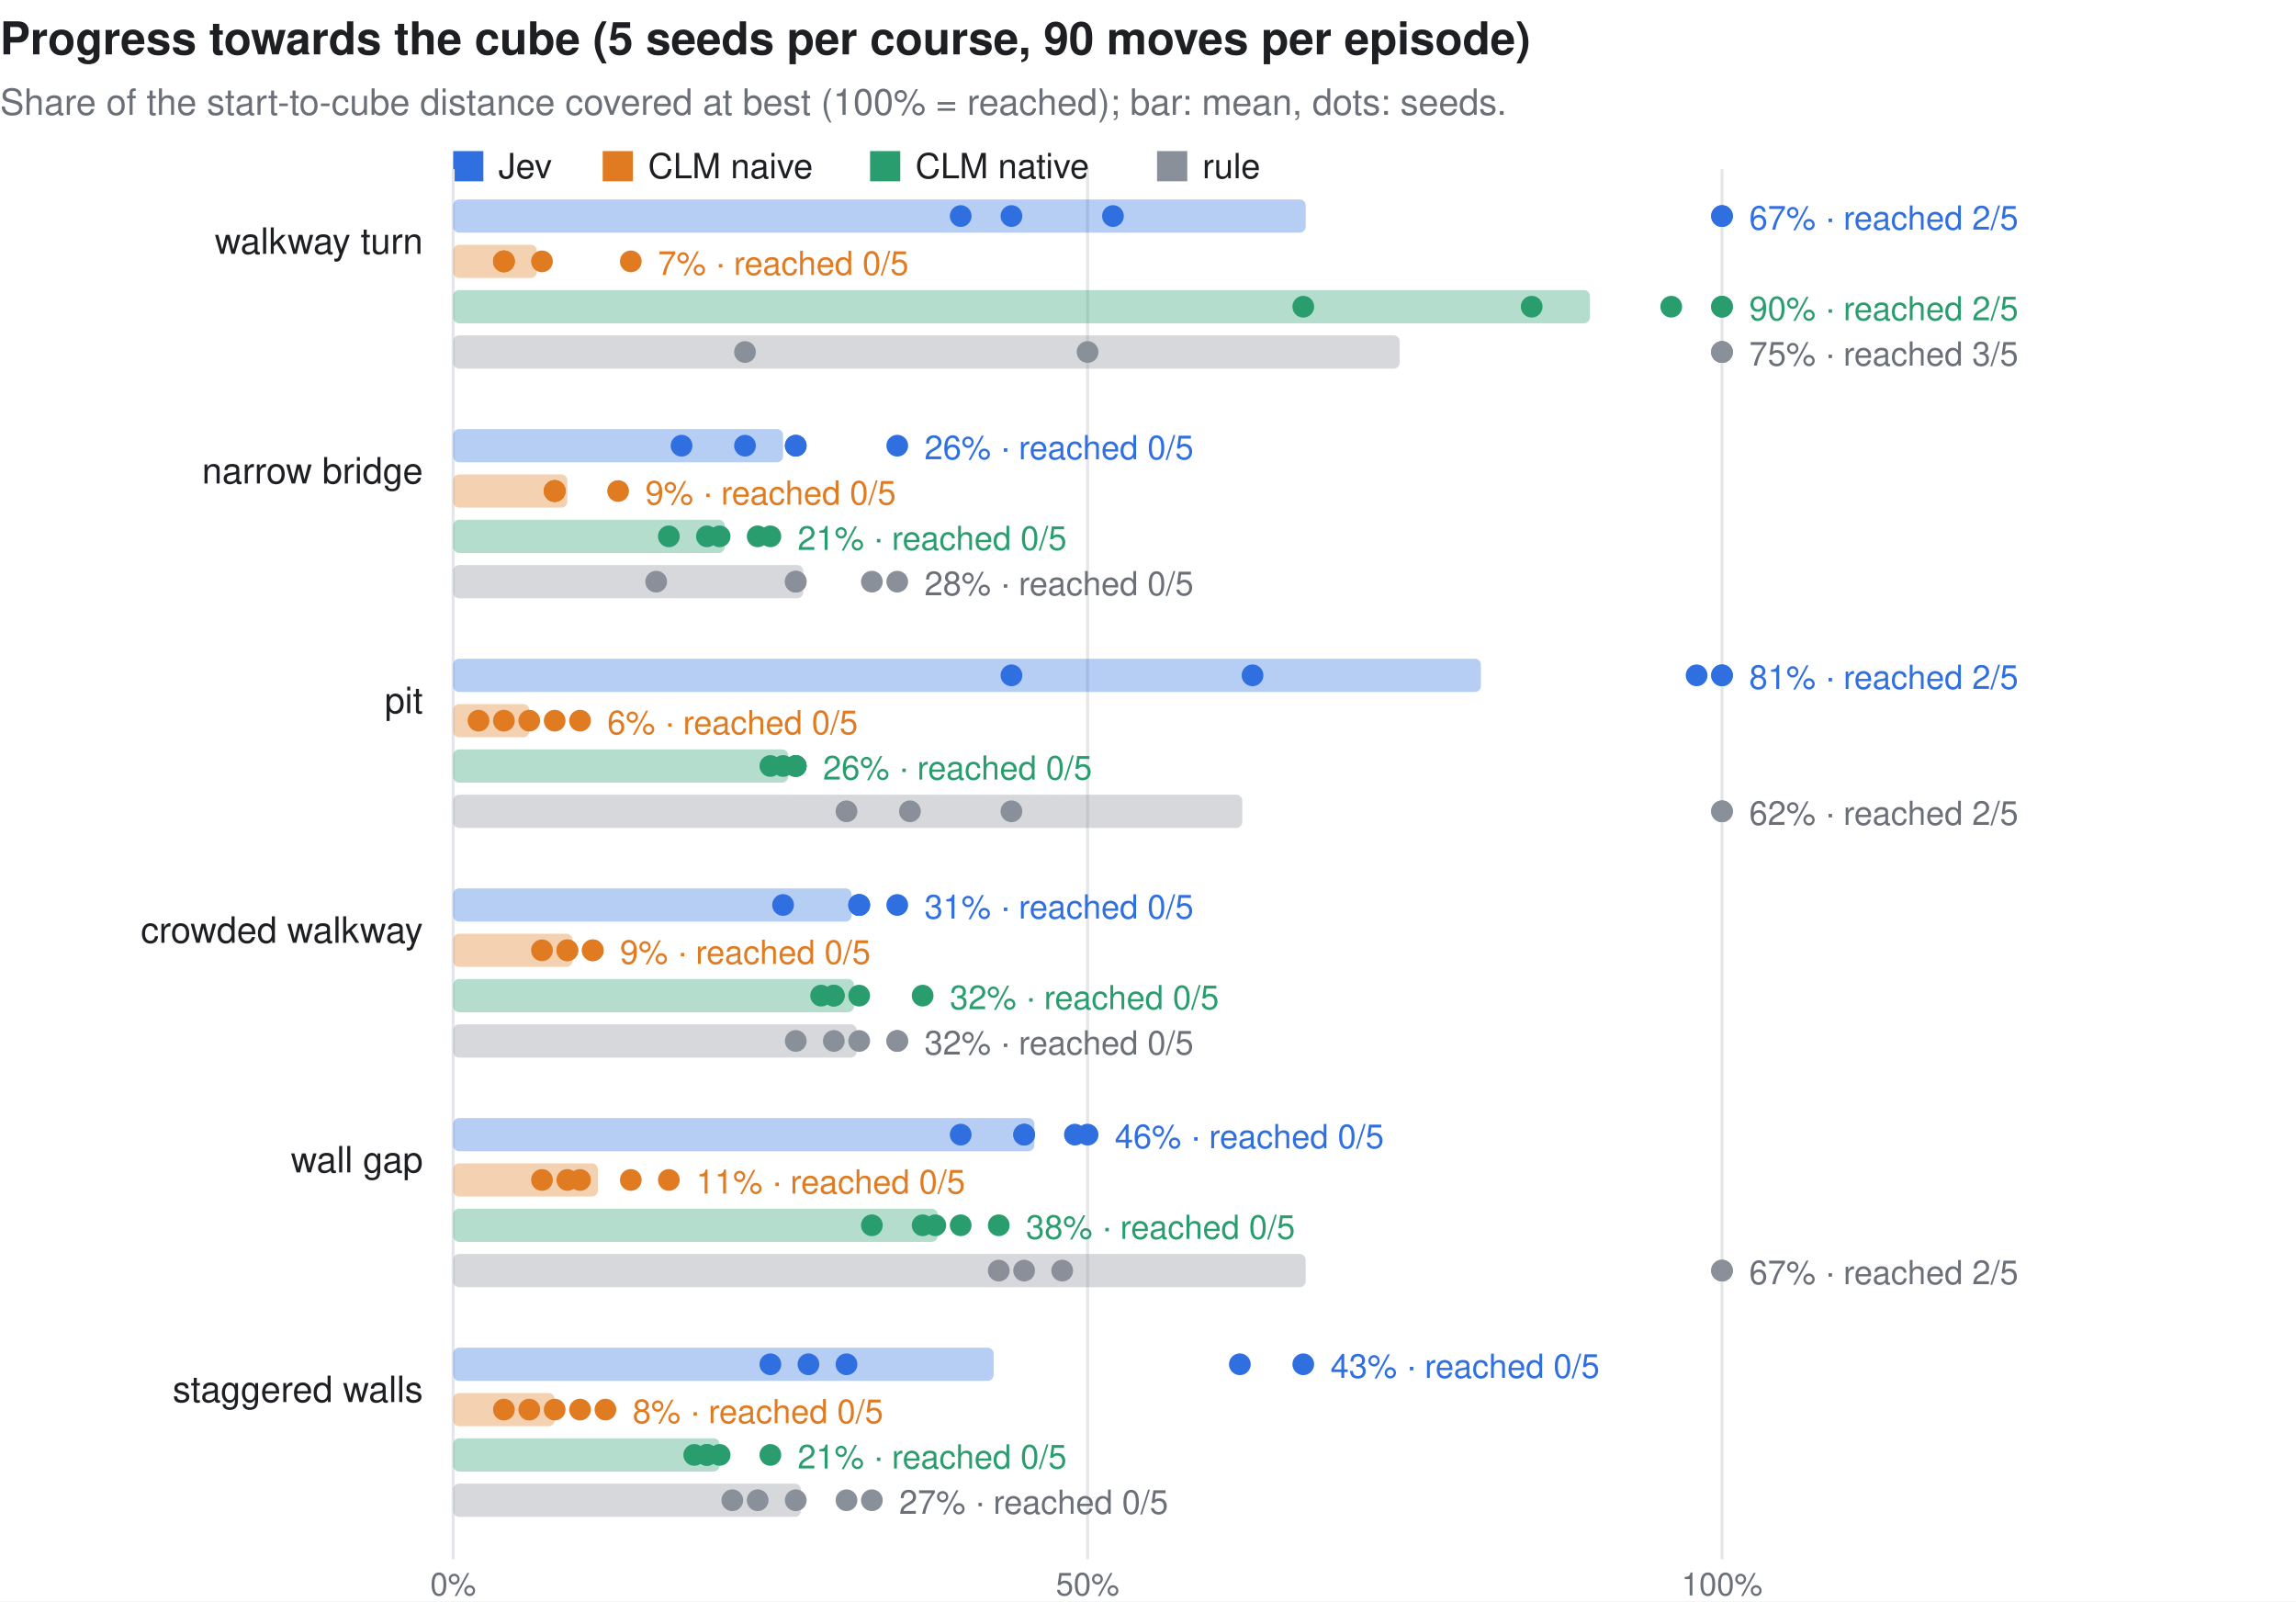
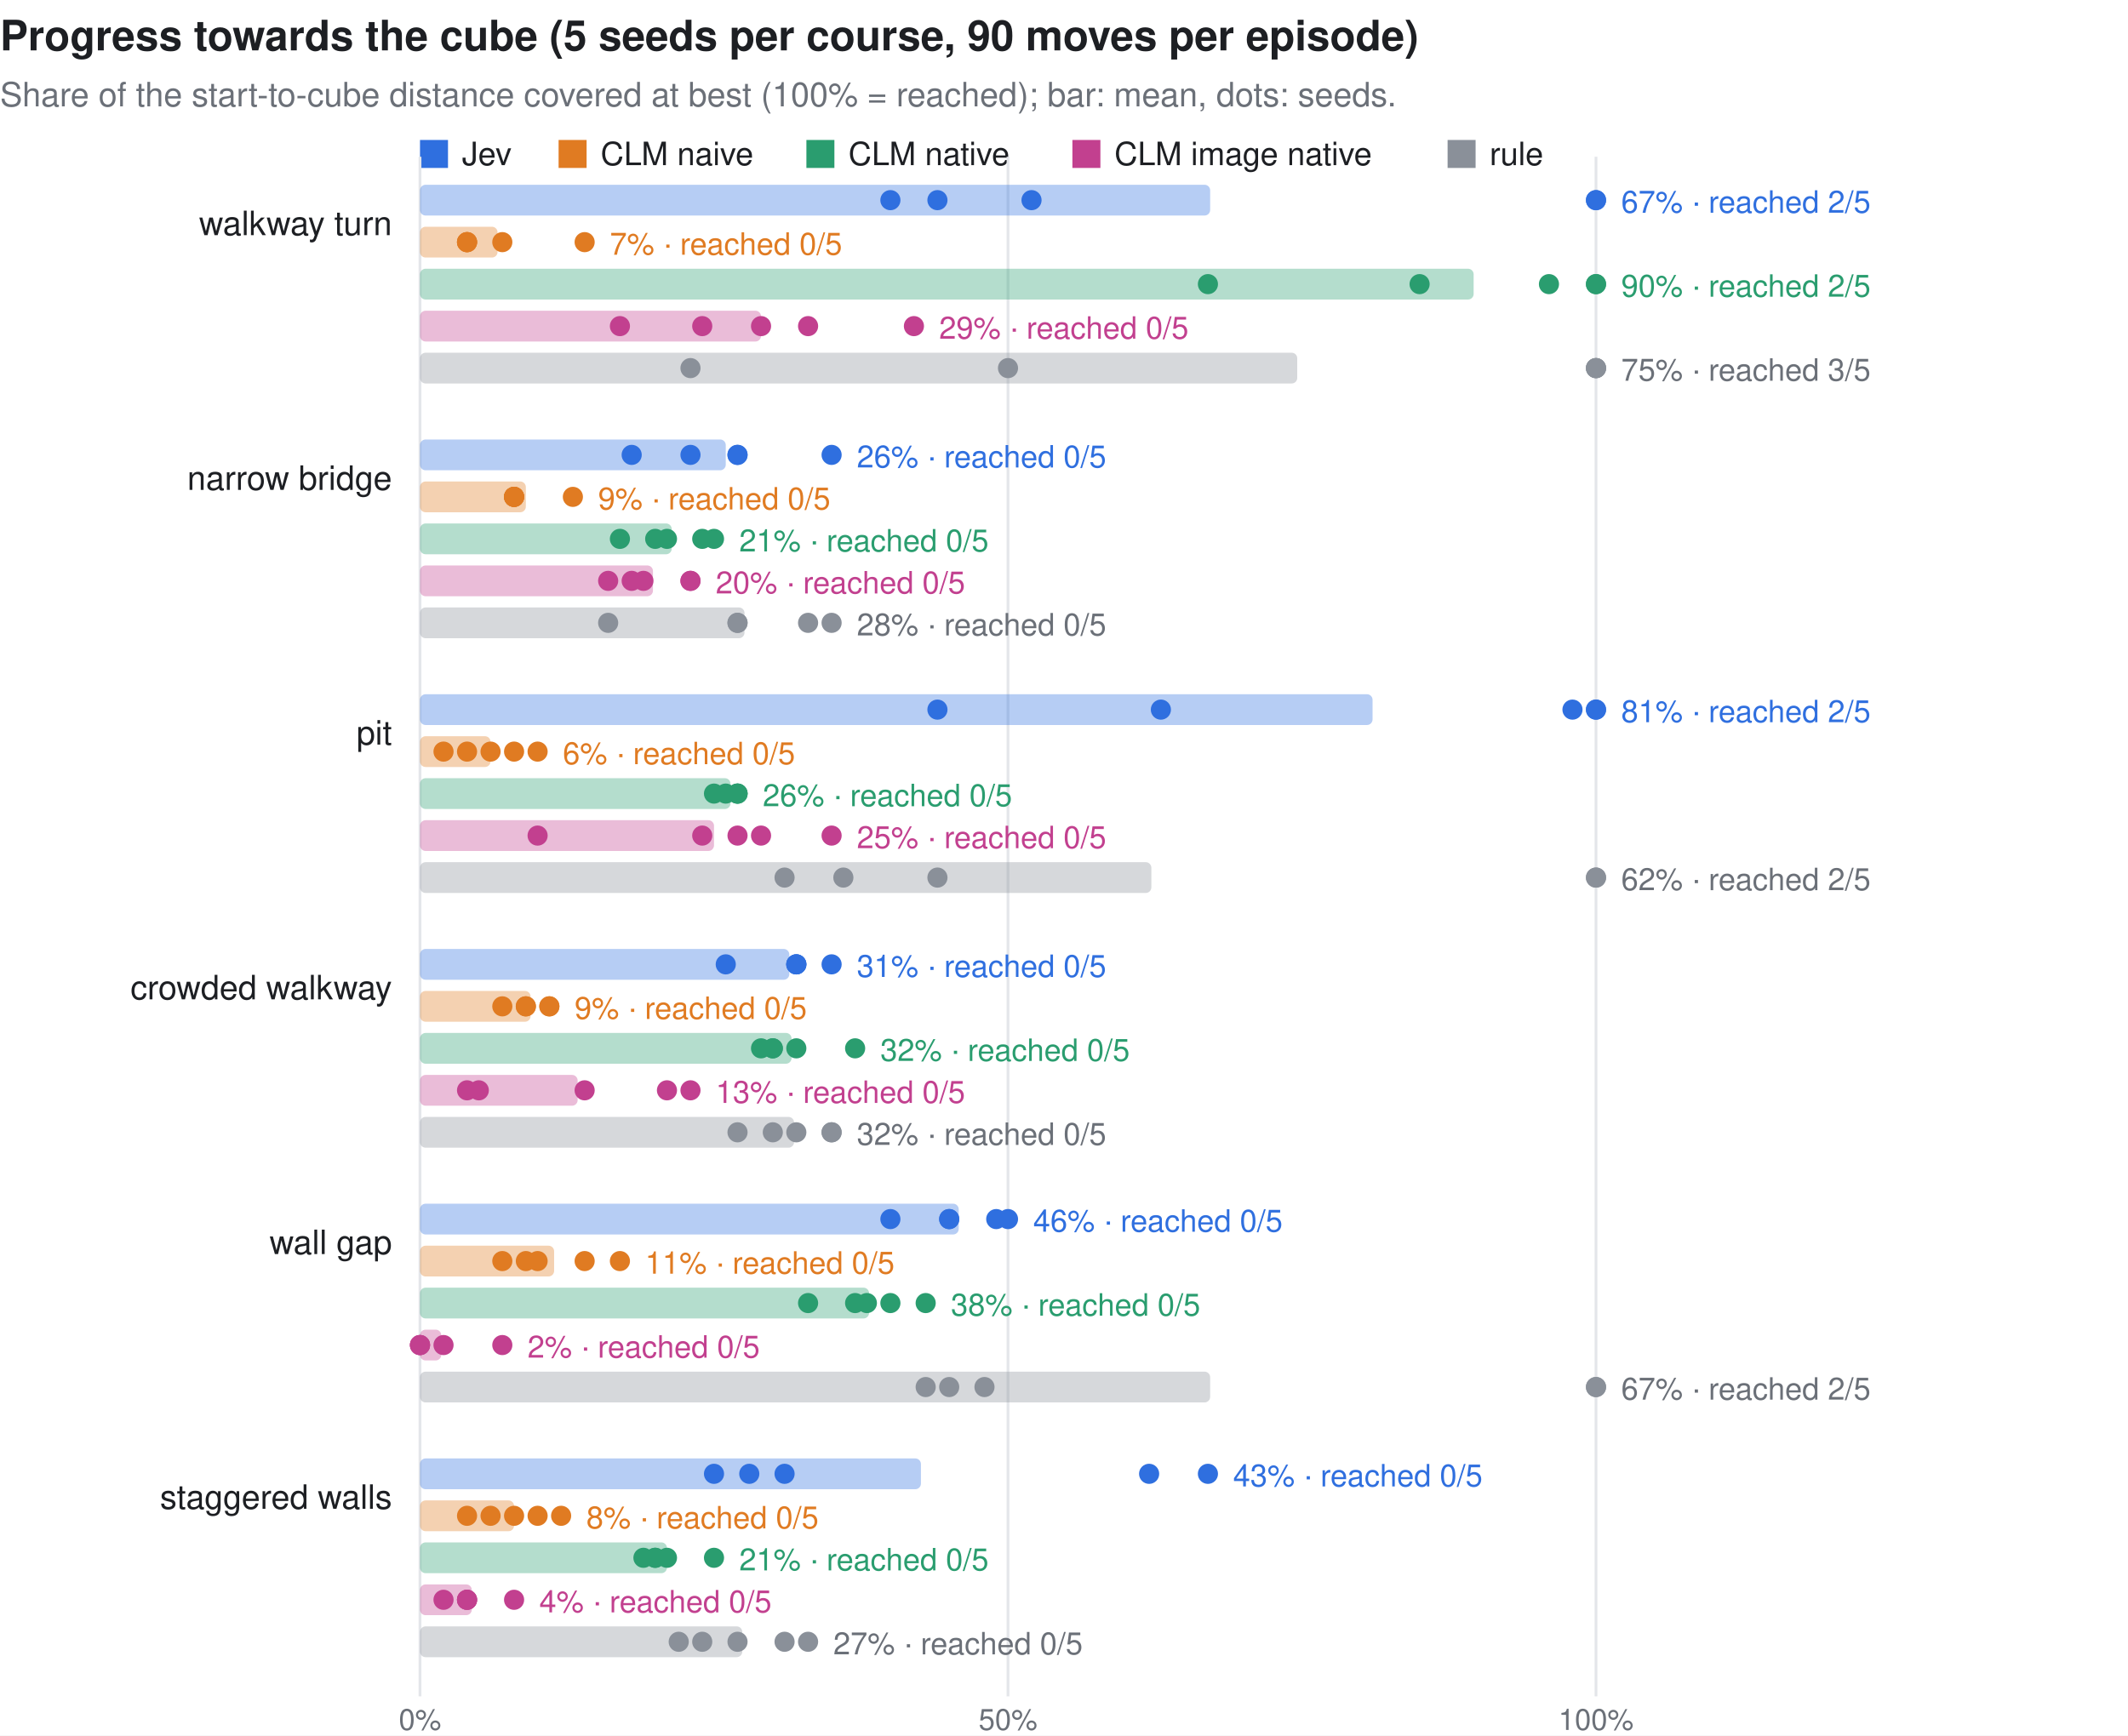
- <svg xmlns="http://www.w3.org/2000/svg" viewBox="0 0 760 530" width="760" font-family="Helvetica, Arial, sans-serif">
-   <rect width="760" height="530" fill="white" />
+ <svg xmlns="http://www.w3.org/2000/svg" viewBox="0 0 760 620" width="760" font-family="Helvetica, Arial, sans-serif">
+   <rect width="760" height="620" fill="white" />
  <text x="0.0" y="18.0" font-size="15" fill="#1d1f23" text-anchor="start" font-weight="600">Progress towards the cube (5 seeds per course, 90 moves per episode)</text>
  <text x="0.0" y="38.0" font-size="12" fill="#6b7078" text-anchor="start" font-weight="400">Share of the start-to-cube distance covered at best (100% = reached); bar: mean, dots: seeds.</text>
  <rect x="150" y="50" width="10" height="10" fill="#2f6fdf" />
  <text x="165.0" y="59.0" font-size="11.5" fill="#1d1f23" text-anchor="start" font-weight="400">Jev</text>
  <rect x="199.5" y="50" width="10" height="10" fill="#e07b22" />
  <text x="214.5" y="59.0" font-size="11.5" fill="#1d1f23" text-anchor="start" font-weight="400">CLM naive</text>
  <rect x="288.0" y="50" width="10" height="10" fill="#2a9d6f" />
  <text x="303.0" y="59.0" font-size="11.5" fill="#1d1f23" text-anchor="start" font-weight="400">CLM native</text>
-   <rect x="383.0" y="50" width="10" height="10" fill="#8a9099" />
-   <text x="398.0" y="59.0" font-size="11.5" fill="#1d1f23" text-anchor="start" font-weight="400">rule</text>
-   <line x1="150" x2="150" y1="56" y2="516" stroke="#e4e6ea" />
-   <text x="150.0" y="528.0" font-size="10.5" fill="#6b7078" text-anchor="middle" font-weight="400">0%</text>
-   <line x1="360.0" x2="360.0" y1="56" y2="516" stroke="#e4e6ea" />
-   <text x="360.0" y="528.0" font-size="10.5" fill="#6b7078" text-anchor="middle" font-weight="400">50%</text>
-   <line x1="570" x2="570" y1="56" y2="516" stroke="#e4e6ea" />
-   <text x="570.0" y="528.0" font-size="10.5" fill="#6b7078" text-anchor="middle" font-weight="400">100%</text>
+   <rect x="383.0" y="50" width="10" height="10" fill="#c2408f" />
+   <text x="398.0" y="59.0" font-size="11.5" fill="#1d1f23" text-anchor="start" font-weight="400">CLM image native</text>
+   <rect x="517.0" y="50" width="10" height="10" fill="#8a9099" />
+   <text x="532.0" y="59.0" font-size="11.5" fill="#1d1f23" text-anchor="start" font-weight="400">rule</text>
+   <line x1="150" x2="150" y1="56" y2="606" stroke="#e4e6ea" />
+   <text x="150.0" y="618.0" font-size="10.5" fill="#6b7078" text-anchor="middle" font-weight="400">0%</text>
+   <line x1="360.0" x2="360.0" y1="56" y2="606" stroke="#e4e6ea" />
+   <text x="360.0" y="618.0" font-size="10.5" fill="#6b7078" text-anchor="middle" font-weight="400">50%</text>
+   <line x1="570" x2="570" y1="56" y2="606" stroke="#e4e6ea" />
+   <text x="570.0" y="618.0" font-size="10.5" fill="#6b7078" text-anchor="middle" font-weight="400">100%</text>
  <text x="140.0" y="84.0" font-size="12" fill="#1d1f23" text-anchor="end" font-weight="400">walkway turn</text>
  <rect x="150" y="66" width="282.2" height="11" fill="#2f6fdf" fill-opacity="0.35" rx="2" />
  <circle cx="570.0" cy="71.5" r="3.6" fill="#2f6fdf" />
  <circle cx="334.8" cy="71.5" r="3.6" fill="#2f6fdf" />
  <circle cx="368.4" cy="71.5" r="3.6" fill="#2f6fdf" />
  <circle cx="318.0" cy="71.5" r="3.6" fill="#2f6fdf" />
  <circle cx="570.0" cy="71.5" r="3.6" fill="#2f6fdf" />
  <text x="579.0" y="76.0" font-size="11" fill="#2f6fdf" text-anchor="start" font-weight="400">67% · reached 2/5</text>
  <rect x="150" y="81" width="27.7" height="11" fill="#e07b22" fill-opacity="0.35" rx="2" />
  <circle cx="166.8" cy="86.5" r="3.6" fill="#e07b22" />
  <circle cx="166.8" cy="86.5" r="3.6" fill="#e07b22" />
  <circle cx="179.4" cy="86.5" r="3.6" fill="#e07b22" />
  <circle cx="166.8" cy="86.5" r="3.6" fill="#e07b22" />
  <circle cx="208.8" cy="86.5" r="3.6" fill="#e07b22" />
  <text x="217.8" y="91.0" font-size="11" fill="#e07b22" text-anchor="start" font-weight="400">7% · reached 0/5</text>
  <rect x="150" y="96" width="376.3" height="11" fill="#2a9d6f" fill-opacity="0.35" rx="2" />
  <circle cx="570.0" cy="101.5" r="3.6" fill="#2a9d6f" />
  <circle cx="431.4" cy="101.5" r="3.6" fill="#2a9d6f" />
  <circle cx="570.0" cy="101.5" r="3.6" fill="#2a9d6f" />
  <circle cx="507.0" cy="101.5" r="3.6" fill="#2a9d6f" />
  <circle cx="553.2" cy="101.5" r="3.6" fill="#2a9d6f" />
  <text x="579.0" y="106.0" font-size="11" fill="#2a9d6f" text-anchor="start" font-weight="400">90% · reached 2/5</text>
-   <rect x="150" y="111" width="313.3" height="11" fill="#8a9099" fill-opacity="0.35" rx="2" />
-   <circle cx="360.0" cy="116.5" r="3.6" fill="#8a9099" />
-   <circle cx="246.6" cy="116.5" r="3.6" fill="#8a9099" />
-   <circle cx="570.0" cy="116.5" r="3.6" fill="#8a9099" />
-   <circle cx="570.0" cy="116.5" r="3.6" fill="#8a9099" />
-   <circle cx="570.0" cy="116.5" r="3.6" fill="#8a9099" />
-   <text x="579.0" y="121.0" font-size="11" fill="#6b7078" text-anchor="start" font-weight="400">75% · reached 3/5</text>
-   <text x="140.0" y="160.0" font-size="12" fill="#1d1f23" text-anchor="end" font-weight="400">narrow bridge</text>
-   <rect x="150" y="142" width="109.2" height="11" fill="#2f6fdf" fill-opacity="0.35" rx="2" />
-   <circle cx="263.4" cy="147.5" r="3.6" fill="#2f6fdf" />
-   <circle cx="263.4" cy="147.5" r="3.6" fill="#2f6fdf" />
-   <circle cx="225.6" cy="147.5" r="3.6" fill="#2f6fdf" />
-   <circle cx="246.6" cy="147.5" r="3.6" fill="#2f6fdf" />
-   <circle cx="297.0" cy="147.5" r="3.6" fill="#2f6fdf" />
-   <text x="306.0" y="152.0" font-size="11" fill="#2f6fdf" text-anchor="start" font-weight="400">26% · reached 0/5</text>
-   <rect x="150" y="157" width="37.8" height="11" fill="#e07b22" fill-opacity="0.35" rx="2" />
-   <circle cx="183.6" cy="162.5" r="3.6" fill="#e07b22" />
-   <circle cx="183.6" cy="162.5" r="3.6" fill="#e07b22" />
-   <circle cx="183.6" cy="162.5" r="3.6" fill="#e07b22" />
-   <circle cx="204.6" cy="162.5" r="3.6" fill="#e07b22" />
-   <circle cx="183.6" cy="162.5" r="3.6" fill="#e07b22" />
-   <text x="213.6" y="167.0" font-size="11" fill="#e07b22" text-anchor="start" font-weight="400">9% · reached 0/5</text>
-   <rect x="150" y="172" width="89.9" height="11" fill="#2a9d6f" fill-opacity="0.35" rx="2" />
-   <circle cx="234.0" cy="177.5" r="3.6" fill="#2a9d6f" />
-   <circle cx="221.4" cy="177.5" r="3.6" fill="#2a9d6f" />
-   <circle cx="250.8" cy="177.5" r="3.6" fill="#2a9d6f" />
-   <circle cx="238.2" cy="177.5" r="3.6" fill="#2a9d6f" />
-   <circle cx="255.0" cy="177.5" r="3.6" fill="#2a9d6f" />
-   <text x="264.0" y="182.0" font-size="11" fill="#2a9d6f" text-anchor="start" font-weight="400">21% · reached 0/5</text>
-   <rect x="150" y="187" width="115.9" height="11" fill="#8a9099" fill-opacity="0.35" rx="2" />
-   <circle cx="263.4" cy="192.5" r="3.6" fill="#8a9099" />
-   <circle cx="297.0" cy="192.5" r="3.6" fill="#8a9099" />
-   <circle cx="217.2" cy="192.5" r="3.6" fill="#8a9099" />
-   <circle cx="288.6" cy="192.5" r="3.6" fill="#8a9099" />
-   <circle cx="263.4" cy="192.5" r="3.6" fill="#8a9099" />
-   <text x="306.0" y="197.0" font-size="11" fill="#6b7078" text-anchor="start" font-weight="400">28% · reached 0/5</text>
-   <text x="140.0" y="236.0" font-size="12" fill="#1d1f23" text-anchor="end" font-weight="400">pit</text>
-   <rect x="150" y="218" width="340.2" height="11" fill="#2f6fdf" fill-opacity="0.35" rx="2" />
-   <circle cx="570.0" cy="223.5" r="3.6" fill="#2f6fdf" />
-   <circle cx="414.6" cy="223.5" r="3.6" fill="#2f6fdf" />
-   <circle cx="334.8" cy="223.5" r="3.6" fill="#2f6fdf" />
-   <circle cx="570.0" cy="223.5" r="3.6" fill="#2f6fdf" />
-   <circle cx="561.6" cy="223.5" r="3.6" fill="#2f6fdf" />
-   <text x="579.0" y="228.0" font-size="11" fill="#2f6fdf" text-anchor="start" font-weight="400">81% · reached 2/5</text>
-   <rect x="150" y="233" width="25.2" height="11" fill="#e07b22" fill-opacity="0.35" rx="2" />
-   <circle cx="192.0" cy="238.5" r="3.6" fill="#e07b22" />
-   <circle cx="158.4" cy="238.5" r="3.6" fill="#e07b22" />
-   <circle cx="175.2" cy="238.5" r="3.6" fill="#e07b22" />
-   <circle cx="183.6" cy="238.5" r="3.6" fill="#e07b22" />
-   <circle cx="166.8" cy="238.5" r="3.6" fill="#e07b22" />
-   <text x="201.0" y="243.0" font-size="11" fill="#e07b22" text-anchor="start" font-weight="400">6% · reached 0/5</text>
-   <rect x="150" y="248" width="110.9" height="11" fill="#2a9d6f" fill-opacity="0.35" rx="2" />
-   <circle cx="263.4" cy="253.5" r="3.6" fill="#2a9d6f" />
-   <circle cx="263.4" cy="253.5" r="3.6" fill="#2a9d6f" />
-   <circle cx="259.2" cy="253.5" r="3.6" fill="#2a9d6f" />
-   <circle cx="255.0" cy="253.5" r="3.6" fill="#2a9d6f" />
-   <circle cx="263.4" cy="253.5" r="3.6" fill="#2a9d6f" />
-   <text x="272.4" y="258.0" font-size="11" fill="#2a9d6f" text-anchor="start" font-weight="400">26% · reached 0/5</text>
-   <rect x="150" y="263" width="261.2" height="11" fill="#8a9099" fill-opacity="0.35" rx="2" />
-   <circle cx="570.0" cy="268.5" r="3.6" fill="#8a9099" />
-   <circle cx="334.8" cy="268.5" r="3.6" fill="#8a9099" />
-   <circle cx="301.2" cy="268.5" r="3.6" fill="#8a9099" />
-   <circle cx="280.2" cy="268.5" r="3.6" fill="#8a9099" />
-   <circle cx="570.0" cy="268.5" r="3.6" fill="#8a9099" />
-   <text x="579.0" y="273.0" font-size="11" fill="#6b7078" text-anchor="start" font-weight="400">62% · reached 2/5</text>
-   <text x="140.0" y="312.0" font-size="12" fill="#1d1f23" text-anchor="end" font-weight="400">crowded walkway</text>
-   <rect x="150" y="294" width="131.9" height="11" fill="#2f6fdf" fill-opacity="0.35" rx="2" />
-   <circle cx="284.4" cy="299.5" r="3.6" fill="#2f6fdf" />
-   <circle cx="259.2" cy="299.5" r="3.6" fill="#2f6fdf" />
-   <circle cx="297.0" cy="299.5" r="3.6" fill="#2f6fdf" />
-   <circle cx="284.4" cy="299.5" r="3.6" fill="#2f6fdf" />
-   <circle cx="284.4" cy="299.5" r="3.6" fill="#2f6fdf" />
-   <text x="306.0" y="304.0" font-size="11" fill="#2f6fdf" text-anchor="start" font-weight="400">31% · reached 0/5</text>
-   <rect x="150" y="309" width="39.5" height="11" fill="#e07b22" fill-opacity="0.35" rx="2" />
-   <circle cx="196.2" cy="314.5" r="3.6" fill="#e07b22" />
-   <circle cx="196.2" cy="314.5" r="3.6" fill="#e07b22" />
-   <circle cx="187.8" cy="314.5" r="3.6" fill="#e07b22" />
-   <circle cx="179.4" cy="314.5" r="3.6" fill="#e07b22" />
-   <circle cx="187.8" cy="314.5" r="3.6" fill="#e07b22" />
-   <text x="205.2" y="319.0" font-size="11" fill="#e07b22" text-anchor="start" font-weight="400">9% · reached 0/5</text>
-   <rect x="150" y="324" width="132.7" height="11" fill="#2a9d6f" fill-opacity="0.35" rx="2" />
-   <circle cx="276.0" cy="329.5" r="3.6" fill="#2a9d6f" />
-   <circle cx="305.4" cy="329.5" r="3.6" fill="#2a9d6f" />
-   <circle cx="271.8" cy="329.5" r="3.6" fill="#2a9d6f" />
-   <circle cx="284.4" cy="329.5" r="3.6" fill="#2a9d6f" />
-   <circle cx="276.0" cy="329.5" r="3.6" fill="#2a9d6f" />
-   <text x="314.4" y="334.0" font-size="11" fill="#2a9d6f" text-anchor="start" font-weight="400">32% · reached 0/5</text>
-   <rect x="150" y="339" width="133.6" height="11" fill="#8a9099" fill-opacity="0.35" rx="2" />
-   <circle cx="284.4" cy="344.5" r="3.6" fill="#8a9099" />
-   <circle cx="297.0" cy="344.5" r="3.6" fill="#8a9099" />
-   <circle cx="263.4" cy="344.5" r="3.6" fill="#8a9099" />
-   <circle cx="297.0" cy="344.5" r="3.6" fill="#8a9099" />
-   <circle cx="276.0" cy="344.5" r="3.6" fill="#8a9099" />
-   <text x="306.0" y="349.0" font-size="11" fill="#6b7078" text-anchor="start" font-weight="400">32% · reached 0/5</text>
-   <text x="140.0" y="388.0" font-size="12" fill="#1d1f23" text-anchor="end" font-weight="400">wall gap</text>
-   <rect x="150" y="370" width="192.4" height="11" fill="#2f6fdf" fill-opacity="0.35" rx="2" />
-   <circle cx="355.8" cy="375.5" r="3.6" fill="#2f6fdf" />
-   <circle cx="360.0" cy="375.5" r="3.6" fill="#2f6fdf" />
-   <circle cx="339.0" cy="375.5" r="3.6" fill="#2f6fdf" />
-   <circle cx="318.0" cy="375.5" r="3.6" fill="#2f6fdf" />
-   <circle cx="339.0" cy="375.5" r="3.6" fill="#2f6fdf" />
-   <text x="369.0" y="380.0" font-size="11" fill="#2f6fdf" text-anchor="start" font-weight="400">46% · reached 0/5</text>
-   <rect x="150" y="385" width="47.9" height="11" fill="#e07b22" fill-opacity="0.35" rx="2" />
-   <circle cx="187.8" cy="390.5" r="3.6" fill="#e07b22" />
-   <circle cx="221.4" cy="390.5" r="3.6" fill="#e07b22" />
-   <circle cx="192.0" cy="390.5" r="3.6" fill="#e07b22" />
-   <circle cx="179.4" cy="390.5" r="3.6" fill="#e07b22" />
-   <circle cx="208.8" cy="390.5" r="3.6" fill="#e07b22" />
-   <text x="230.4" y="395.0" font-size="11" fill="#e07b22" text-anchor="start" font-weight="400">11% · reached 0/5</text>
-   <rect x="150" y="400" width="160.4" height="11" fill="#2a9d6f" fill-opacity="0.35" rx="2" />
-   <circle cx="305.4" cy="405.5" r="3.6" fill="#2a9d6f" />
-   <circle cx="309.6" cy="405.5" r="3.6" fill="#2a9d6f" />
-   <circle cx="288.6" cy="405.5" r="3.6" fill="#2a9d6f" />
-   <circle cx="318.0" cy="405.5" r="3.6" fill="#2a9d6f" />
-   <circle cx="330.6" cy="405.5" r="3.6" fill="#2a9d6f" />
-   <text x="339.6" y="410.0" font-size="11" fill="#2a9d6f" text-anchor="start" font-weight="400">38% · reached 0/5</text>
-   <rect x="150" y="415" width="282.2" height="11" fill="#8a9099" fill-opacity="0.35" rx="2" />
-   <circle cx="570.0" cy="420.5" r="3.6" fill="#8a9099" />
-   <circle cx="570.0" cy="420.5" r="3.6" fill="#8a9099" />
-   <circle cx="339.0" cy="420.5" r="3.6" fill="#8a9099" />
-   <circle cx="351.6" cy="420.5" r="3.6" fill="#8a9099" />
-   <circle cx="330.6" cy="420.5" r="3.6" fill="#8a9099" />
-   <text x="579.0" y="425.0" font-size="11" fill="#6b7078" text-anchor="start" font-weight="400">67% · reached 2/5</text>
-   <text x="140.0" y="464.0" font-size="12" fill="#1d1f23" text-anchor="end" font-weight="400">staggered walls</text>
-   <rect x="150" y="446" width="178.9" height="11" fill="#2f6fdf" fill-opacity="0.35" rx="2" />
-   <circle cx="255.0" cy="451.5" r="3.6" fill="#2f6fdf" />
-   <circle cx="410.4" cy="451.5" r="3.6" fill="#2f6fdf" />
-   <circle cx="267.6" cy="451.5" r="3.6" fill="#2f6fdf" />
-   <circle cx="431.4" cy="451.5" r="3.6" fill="#2f6fdf" />
-   <circle cx="280.2" cy="451.5" r="3.6" fill="#2f6fdf" />
-   <text x="440.4" y="456.0" font-size="11" fill="#2f6fdf" text-anchor="start" font-weight="400">43% · reached 0/5</text>
-   <rect x="150" y="461" width="33.6" height="11" fill="#e07b22" fill-opacity="0.35" rx="2" />
-   <circle cx="192.0" cy="466.5" r="3.6" fill="#e07b22" />
-   <circle cx="175.2" cy="466.5" r="3.6" fill="#e07b22" />
-   <circle cx="200.4" cy="466.5" r="3.6" fill="#e07b22" />
-   <circle cx="183.6" cy="466.5" r="3.6" fill="#e07b22" />
-   <circle cx="166.8" cy="466.5" r="3.6" fill="#e07b22" />
-   <text x="209.4" y="471.0" font-size="11" fill="#e07b22" text-anchor="start" font-weight="400">8% · reached 0/5</text>
-   <rect x="150" y="476" width="88.2" height="11" fill="#2a9d6f" fill-opacity="0.35" rx="2" />
-   <circle cx="234.0" cy="481.5" r="3.6" fill="#2a9d6f" />
-   <circle cx="238.2" cy="481.5" r="3.6" fill="#2a9d6f" />
-   <circle cx="234.0" cy="481.5" r="3.6" fill="#2a9d6f" />
-   <circle cx="229.8" cy="481.5" r="3.6" fill="#2a9d6f" />
-   <circle cx="255.0" cy="481.5" r="3.6" fill="#2a9d6f" />
-   <text x="264.0" y="486.0" font-size="11" fill="#2a9d6f" text-anchor="start" font-weight="400">21% · reached 0/5</text>
-   <rect x="150" y="491" width="115.1" height="11" fill="#8a9099" fill-opacity="0.35" rx="2" />
-   <circle cx="250.8" cy="496.5" r="3.6" fill="#8a9099" />
-   <circle cx="288.6" cy="496.5" r="3.6" fill="#8a9099" />
-   <circle cx="242.4" cy="496.5" r="3.6" fill="#8a9099" />
-   <circle cx="263.4" cy="496.5" r="3.6" fill="#8a9099" />
-   <circle cx="280.2" cy="496.5" r="3.6" fill="#8a9099" />
-   <text x="297.6" y="501.0" font-size="11" fill="#6b7078" text-anchor="start" font-weight="400">27% · reached 0/5</text>
+   <rect x="150" y="111" width="121.8" height="11" fill="#c2408f" fill-opacity="0.35" rx="2" />
+   <circle cx="326.4" cy="116.5" r="3.6" fill="#c2408f" />
+   <circle cx="288.6" cy="116.5" r="3.6" fill="#c2408f" />
+   <circle cx="221.4" cy="116.5" r="3.6" fill="#c2408f" />
+   <circle cx="271.8" cy="116.5" r="3.6" fill="#c2408f" />
+   <circle cx="250.8" cy="116.5" r="3.6" fill="#c2408f" />
+   <text x="335.4" y="121.0" font-size="11" fill="#c2408f" text-anchor="start" font-weight="400">29% · reached 0/5</text>
+   <rect x="150" y="126" width="313.3" height="11" fill="#8a9099" fill-opacity="0.35" rx="2" />
+   <circle cx="360.0" cy="131.5" r="3.6" fill="#8a9099" />
+   <circle cx="246.6" cy="131.5" r="3.6" fill="#8a9099" />
+   <circle cx="570.0" cy="131.5" r="3.6" fill="#8a9099" />
+   <circle cx="570.0" cy="131.5" r="3.6" fill="#8a9099" />
+   <circle cx="570.0" cy="131.5" r="3.6" fill="#8a9099" />
+   <text x="579.0" y="136.0" font-size="11" fill="#6b7078" text-anchor="start" font-weight="400">75% · reached 3/5</text>
+   <text x="140.0" y="175.0" font-size="12" fill="#1d1f23" text-anchor="end" font-weight="400">narrow bridge</text>
+   <rect x="150" y="157" width="109.2" height="11" fill="#2f6fdf" fill-opacity="0.35" rx="2" />
+   <circle cx="263.4" cy="162.5" r="3.6" fill="#2f6fdf" />
+   <circle cx="263.4" cy="162.5" r="3.6" fill="#2f6fdf" />
+   <circle cx="225.6" cy="162.5" r="3.6" fill="#2f6fdf" />
+   <circle cx="246.6" cy="162.5" r="3.6" fill="#2f6fdf" />
+   <circle cx="297.0" cy="162.5" r="3.6" fill="#2f6fdf" />
+   <text x="306.0" y="167.0" font-size="11" fill="#2f6fdf" text-anchor="start" font-weight="400">26% · reached 0/5</text>
+   <rect x="150" y="172" width="37.8" height="11" fill="#e07b22" fill-opacity="0.35" rx="2" />
+   <circle cx="183.6" cy="177.5" r="3.6" fill="#e07b22" />
+   <circle cx="183.6" cy="177.5" r="3.6" fill="#e07b22" />
+   <circle cx="183.6" cy="177.5" r="3.6" fill="#e07b22" />
+   <circle cx="204.6" cy="177.5" r="3.6" fill="#e07b22" />
+   <circle cx="183.6" cy="177.5" r="3.6" fill="#e07b22" />
+   <text x="213.6" y="182.0" font-size="11" fill="#e07b22" text-anchor="start" font-weight="400">9% · reached 0/5</text>
+   <rect x="150" y="187" width="89.9" height="11" fill="#2a9d6f" fill-opacity="0.35" rx="2" />
+   <circle cx="234.0" cy="192.5" r="3.6" fill="#2a9d6f" />
+   <circle cx="221.4" cy="192.5" r="3.6" fill="#2a9d6f" />
+   <circle cx="250.8" cy="192.5" r="3.6" fill="#2a9d6f" />
+   <circle cx="238.2" cy="192.5" r="3.6" fill="#2a9d6f" />
+   <circle cx="255.0" cy="192.5" r="3.6" fill="#2a9d6f" />
+   <text x="264.0" y="197.0" font-size="11" fill="#2a9d6f" text-anchor="start" font-weight="400">21% · reached 0/5</text>
+   <rect x="150" y="202" width="83.2" height="11" fill="#c2408f" fill-opacity="0.35" rx="2" />
+   <circle cx="225.6" cy="207.5" r="3.6" fill="#c2408f" />
+   <circle cx="246.6" cy="207.5" r="3.6" fill="#c2408f" />
+   <circle cx="217.2" cy="207.5" r="3.6" fill="#c2408f" />
+   <circle cx="246.6" cy="207.5" r="3.6" fill="#c2408f" />
+   <circle cx="229.8" cy="207.5" r="3.6" fill="#c2408f" />
+   <text x="255.6" y="212.0" font-size="11" fill="#c2408f" text-anchor="start" font-weight="400">20% · reached 0/5</text>
+   <rect x="150" y="217" width="115.9" height="11" fill="#8a9099" fill-opacity="0.35" rx="2" />
+   <circle cx="263.4" cy="222.5" r="3.6" fill="#8a9099" />
+   <circle cx="297.0" cy="222.5" r="3.6" fill="#8a9099" />
+   <circle cx="217.2" cy="222.5" r="3.6" fill="#8a9099" />
+   <circle cx="288.6" cy="222.5" r="3.6" fill="#8a9099" />
+   <circle cx="263.4" cy="222.5" r="3.6" fill="#8a9099" />
+   <text x="306.0" y="227.0" font-size="11" fill="#6b7078" text-anchor="start" font-weight="400">28% · reached 0/5</text>
+   <text x="140.0" y="266.0" font-size="12" fill="#1d1f23" text-anchor="end" font-weight="400">pit</text>
+   <rect x="150" y="248" width="340.2" height="11" fill="#2f6fdf" fill-opacity="0.35" rx="2" />
+   <circle cx="570.0" cy="253.5" r="3.6" fill="#2f6fdf" />
+   <circle cx="414.6" cy="253.5" r="3.6" fill="#2f6fdf" />
+   <circle cx="334.8" cy="253.5" r="3.6" fill="#2f6fdf" />
+   <circle cx="570.0" cy="253.5" r="3.6" fill="#2f6fdf" />
+   <circle cx="561.6" cy="253.5" r="3.6" fill="#2f6fdf" />
+   <text x="579.0" y="258.0" font-size="11" fill="#2f6fdf" text-anchor="start" font-weight="400">81% · reached 2/5</text>
+   <rect x="150" y="263" width="25.2" height="11" fill="#e07b22" fill-opacity="0.35" rx="2" />
+   <circle cx="192.0" cy="268.5" r="3.6" fill="#e07b22" />
+   <circle cx="158.4" cy="268.5" r="3.6" fill="#e07b22" />
+   <circle cx="175.2" cy="268.5" r="3.6" fill="#e07b22" />
+   <circle cx="183.6" cy="268.5" r="3.6" fill="#e07b22" />
+   <circle cx="166.8" cy="268.5" r="3.6" fill="#e07b22" />
+   <text x="201.0" y="273.0" font-size="11" fill="#e07b22" text-anchor="start" font-weight="400">6% · reached 0/5</text>
+   <rect x="150" y="278" width="110.9" height="11" fill="#2a9d6f" fill-opacity="0.35" rx="2" />
+   <circle cx="263.4" cy="283.5" r="3.6" fill="#2a9d6f" />
+   <circle cx="263.4" cy="283.5" r="3.6" fill="#2a9d6f" />
+   <circle cx="259.2" cy="283.5" r="3.6" fill="#2a9d6f" />
+   <circle cx="255.0" cy="283.5" r="3.6" fill="#2a9d6f" />
+   <circle cx="263.4" cy="283.5" r="3.6" fill="#2a9d6f" />
+   <text x="272.4" y="288.0" font-size="11" fill="#2a9d6f" text-anchor="start" font-weight="400">26% · reached 0/5</text>
+   <rect x="150" y="293" width="105.0" height="11" fill="#c2408f" fill-opacity="0.35" rx="2" />
+   <circle cx="297.0" cy="298.5" r="3.6" fill="#c2408f" />
+   <circle cx="263.4" cy="298.5" r="3.6" fill="#c2408f" />
+   <circle cx="250.8" cy="298.5" r="3.6" fill="#c2408f" />
+   <circle cx="192.0" cy="298.5" r="3.6" fill="#c2408f" />
+   <circle cx="271.8" cy="298.5" r="3.6" fill="#c2408f" />
+   <text x="306.0" y="303.0" font-size="11" fill="#c2408f" text-anchor="start" font-weight="400">25% · reached 0/5</text>
+   <rect x="150" y="308" width="261.2" height="11" fill="#8a9099" fill-opacity="0.35" rx="2" />
+   <circle cx="570.0" cy="313.5" r="3.6" fill="#8a9099" />
+   <circle cx="334.8" cy="313.5" r="3.6" fill="#8a9099" />
+   <circle cx="301.2" cy="313.5" r="3.6" fill="#8a9099" />
+   <circle cx="280.2" cy="313.5" r="3.6" fill="#8a9099" />
+   <circle cx="570.0" cy="313.5" r="3.6" fill="#8a9099" />
+   <text x="579.0" y="318.0" font-size="11" fill="#6b7078" text-anchor="start" font-weight="400">62% · reached 2/5</text>
+   <text x="140.0" y="357.0" font-size="12" fill="#1d1f23" text-anchor="end" font-weight="400">crowded walkway</text>
+   <rect x="150" y="339" width="131.9" height="11" fill="#2f6fdf" fill-opacity="0.35" rx="2" />
+   <circle cx="284.4" cy="344.5" r="3.6" fill="#2f6fdf" />
+   <circle cx="259.2" cy="344.5" r="3.6" fill="#2f6fdf" />
+   <circle cx="297.0" cy="344.5" r="3.6" fill="#2f6fdf" />
+   <circle cx="284.4" cy="344.5" r="3.6" fill="#2f6fdf" />
+   <circle cx="284.4" cy="344.5" r="3.6" fill="#2f6fdf" />
+   <text x="306.0" y="349.0" font-size="11" fill="#2f6fdf" text-anchor="start" font-weight="400">31% · reached 0/5</text>
+   <rect x="150" y="354" width="39.5" height="11" fill="#e07b22" fill-opacity="0.35" rx="2" />
+   <circle cx="196.2" cy="359.5" r="3.6" fill="#e07b22" />
+   <circle cx="196.2" cy="359.5" r="3.6" fill="#e07b22" />
+   <circle cx="187.8" cy="359.5" r="3.6" fill="#e07b22" />
+   <circle cx="179.4" cy="359.5" r="3.6" fill="#e07b22" />
+   <circle cx="187.8" cy="359.5" r="3.6" fill="#e07b22" />
+   <text x="205.2" y="364.0" font-size="11" fill="#e07b22" text-anchor="start" font-weight="400">9% · reached 0/5</text>
+   <rect x="150" y="369" width="132.7" height="11" fill="#2a9d6f" fill-opacity="0.35" rx="2" />
+   <circle cx="276.0" cy="374.5" r="3.6" fill="#2a9d6f" />
+   <circle cx="305.4" cy="374.5" r="3.6" fill="#2a9d6f" />
+   <circle cx="271.8" cy="374.5" r="3.6" fill="#2a9d6f" />
+   <circle cx="284.4" cy="374.5" r="3.6" fill="#2a9d6f" />
+   <circle cx="276.0" cy="374.5" r="3.6" fill="#2a9d6f" />
+   <text x="314.4" y="379.0" font-size="11" fill="#2a9d6f" text-anchor="start" font-weight="400">32% · reached 0/5</text>
+   <rect x="150" y="384" width="56.3" height="11" fill="#c2408f" fill-opacity="0.35" rx="2" />
+   <circle cx="208.8" cy="389.5" r="3.6" fill="#c2408f" />
+   <circle cx="246.6" cy="389.5" r="3.6" fill="#c2408f" />
+   <circle cx="171.0" cy="389.5" r="3.6" fill="#c2408f" />
+   <circle cx="238.2" cy="389.5" r="3.6" fill="#c2408f" />
+   <circle cx="166.8" cy="389.5" r="3.6" fill="#c2408f" />
+   <text x="255.6" y="394.0" font-size="11" fill="#c2408f" text-anchor="start" font-weight="400">13% · reached 0/5</text>
+   <rect x="150" y="399" width="133.6" height="11" fill="#8a9099" fill-opacity="0.35" rx="2" />
+   <circle cx="284.4" cy="404.5" r="3.6" fill="#8a9099" />
+   <circle cx="297.0" cy="404.5" r="3.6" fill="#8a9099" />
+   <circle cx="263.4" cy="404.5" r="3.6" fill="#8a9099" />
+   <circle cx="297.0" cy="404.5" r="3.6" fill="#8a9099" />
+   <circle cx="276.0" cy="404.5" r="3.6" fill="#8a9099" />
+   <text x="306.0" y="409.0" font-size="11" fill="#6b7078" text-anchor="start" font-weight="400">32% · reached 0/5</text>
+   <text x="140.0" y="448.0" font-size="12" fill="#1d1f23" text-anchor="end" font-weight="400">wall gap</text>
+   <rect x="150" y="430" width="192.4" height="11" fill="#2f6fdf" fill-opacity="0.35" rx="2" />
+   <circle cx="355.8" cy="435.5" r="3.6" fill="#2f6fdf" />
+   <circle cx="360.0" cy="435.5" r="3.6" fill="#2f6fdf" />
+   <circle cx="339.0" cy="435.5" r="3.6" fill="#2f6fdf" />
+   <circle cx="318.0" cy="435.5" r="3.6" fill="#2f6fdf" />
+   <circle cx="339.0" cy="435.5" r="3.6" fill="#2f6fdf" />
+   <text x="369.0" y="440.0" font-size="11" fill="#2f6fdf" text-anchor="start" font-weight="400">46% · reached 0/5</text>
+   <rect x="150" y="445" width="47.9" height="11" fill="#e07b22" fill-opacity="0.35" rx="2" />
+   <circle cx="187.8" cy="450.5" r="3.6" fill="#e07b22" />
+   <circle cx="221.4" cy="450.5" r="3.6" fill="#e07b22" />
+   <circle cx="192.0" cy="450.5" r="3.6" fill="#e07b22" />
+   <circle cx="179.4" cy="450.5" r="3.6" fill="#e07b22" />
+   <circle cx="208.8" cy="450.5" r="3.6" fill="#e07b22" />
+   <text x="230.4" y="455.0" font-size="11" fill="#e07b22" text-anchor="start" font-weight="400">11% · reached 0/5</text>
+   <rect x="150" y="460" width="160.4" height="11" fill="#2a9d6f" fill-opacity="0.35" rx="2" />
+   <circle cx="305.4" cy="465.5" r="3.6" fill="#2a9d6f" />
+   <circle cx="309.6" cy="465.5" r="3.6" fill="#2a9d6f" />
+   <circle cx="288.6" cy="465.5" r="3.6" fill="#2a9d6f" />
+   <circle cx="318.0" cy="465.5" r="3.6" fill="#2a9d6f" />
+   <circle cx="330.6" cy="465.5" r="3.6" fill="#2a9d6f" />
+   <text x="339.6" y="470.0" font-size="11" fill="#2a9d6f" text-anchor="start" font-weight="400">38% · reached 0/5</text>
+   <rect x="150" y="475" width="7.6" height="11" fill="#c2408f" fill-opacity="0.35" rx="2" />
+   <circle cx="150.0" cy="480.5" r="3.6" fill="#c2408f" />
+   <circle cx="179.4" cy="480.5" r="3.6" fill="#c2408f" />
+   <circle cx="150.0" cy="480.5" r="3.6" fill="#c2408f" />
+   <circle cx="158.4" cy="480.5" r="3.6" fill="#c2408f" />
+   <circle cx="150.0" cy="480.5" r="3.6" fill="#c2408f" />
+   <text x="188.4" y="485.0" font-size="11" fill="#c2408f" text-anchor="start" font-weight="400">2% · reached 0/5</text>
+   <rect x="150" y="490" width="282.2" height="11" fill="#8a9099" fill-opacity="0.35" rx="2" />
+   <circle cx="570.0" cy="495.5" r="3.6" fill="#8a9099" />
+   <circle cx="570.0" cy="495.5" r="3.6" fill="#8a9099" />
+   <circle cx="339.0" cy="495.5" r="3.6" fill="#8a9099" />
+   <circle cx="351.6" cy="495.5" r="3.6" fill="#8a9099" />
+   <circle cx="330.6" cy="495.5" r="3.6" fill="#8a9099" />
+   <text x="579.0" y="500.0" font-size="11" fill="#6b7078" text-anchor="start" font-weight="400">67% · reached 2/5</text>
+   <text x="140.0" y="539.0" font-size="12" fill="#1d1f23" text-anchor="end" font-weight="400">staggered walls</text>
+   <rect x="150" y="521" width="178.9" height="11" fill="#2f6fdf" fill-opacity="0.35" rx="2" />
+   <circle cx="255.0" cy="526.5" r="3.6" fill="#2f6fdf" />
+   <circle cx="410.4" cy="526.5" r="3.6" fill="#2f6fdf" />
+   <circle cx="267.6" cy="526.5" r="3.6" fill="#2f6fdf" />
+   <circle cx="431.4" cy="526.5" r="3.6" fill="#2f6fdf" />
+   <circle cx="280.2" cy="526.5" r="3.6" fill="#2f6fdf" />
+   <text x="440.4" y="531.0" font-size="11" fill="#2f6fdf" text-anchor="start" font-weight="400">43% · reached 0/5</text>
+   <rect x="150" y="536" width="33.6" height="11" fill="#e07b22" fill-opacity="0.35" rx="2" />
+   <circle cx="192.0" cy="541.5" r="3.6" fill="#e07b22" />
+   <circle cx="175.2" cy="541.5" r="3.6" fill="#e07b22" />
+   <circle cx="200.4" cy="541.5" r="3.6" fill="#e07b22" />
+   <circle cx="183.6" cy="541.5" r="3.6" fill="#e07b22" />
+   <circle cx="166.8" cy="541.5" r="3.6" fill="#e07b22" />
+   <text x="209.4" y="546.0" font-size="11" fill="#e07b22" text-anchor="start" font-weight="400">8% · reached 0/5</text>
+   <rect x="150" y="551" width="88.2" height="11" fill="#2a9d6f" fill-opacity="0.35" rx="2" />
+   <circle cx="234.0" cy="556.5" r="3.6" fill="#2a9d6f" />
+   <circle cx="238.2" cy="556.5" r="3.6" fill="#2a9d6f" />
+   <circle cx="234.0" cy="556.5" r="3.6" fill="#2a9d6f" />
+   <circle cx="229.8" cy="556.5" r="3.6" fill="#2a9d6f" />
+   <circle cx="255.0" cy="556.5" r="3.6" fill="#2a9d6f" />
+   <text x="264.0" y="561.0" font-size="11" fill="#2a9d6f" text-anchor="start" font-weight="400">21% · reached 0/5</text>
+   <rect x="150" y="566" width="18.5" height="11" fill="#c2408f" fill-opacity="0.35" rx="2" />
+   <circle cx="166.8" cy="571.5" r="3.6" fill="#c2408f" />
+   <circle cx="166.8" cy="571.5" r="3.6" fill="#c2408f" />
+   <circle cx="158.4" cy="571.5" r="3.6" fill="#c2408f" />
+   <circle cx="166.8" cy="571.5" r="3.6" fill="#c2408f" />
+   <circle cx="183.6" cy="571.5" r="3.6" fill="#c2408f" />
+   <text x="192.6" y="576.0" font-size="11" fill="#c2408f" text-anchor="start" font-weight="400">4% · reached 0/5</text>
+   <rect x="150" y="581" width="115.1" height="11" fill="#8a9099" fill-opacity="0.35" rx="2" />
+   <circle cx="250.8" cy="586.5" r="3.6" fill="#8a9099" />
+   <circle cx="288.6" cy="586.5" r="3.6" fill="#8a9099" />
+   <circle cx="242.4" cy="586.5" r="3.6" fill="#8a9099" />
+   <circle cx="263.4" cy="586.5" r="3.6" fill="#8a9099" />
+   <circle cx="280.2" cy="586.5" r="3.6" fill="#8a9099" />
+   <text x="297.6" y="591.0" font-size="11" fill="#6b7078" text-anchor="start" font-weight="400">27% · reached 0/5</text>
</svg>
